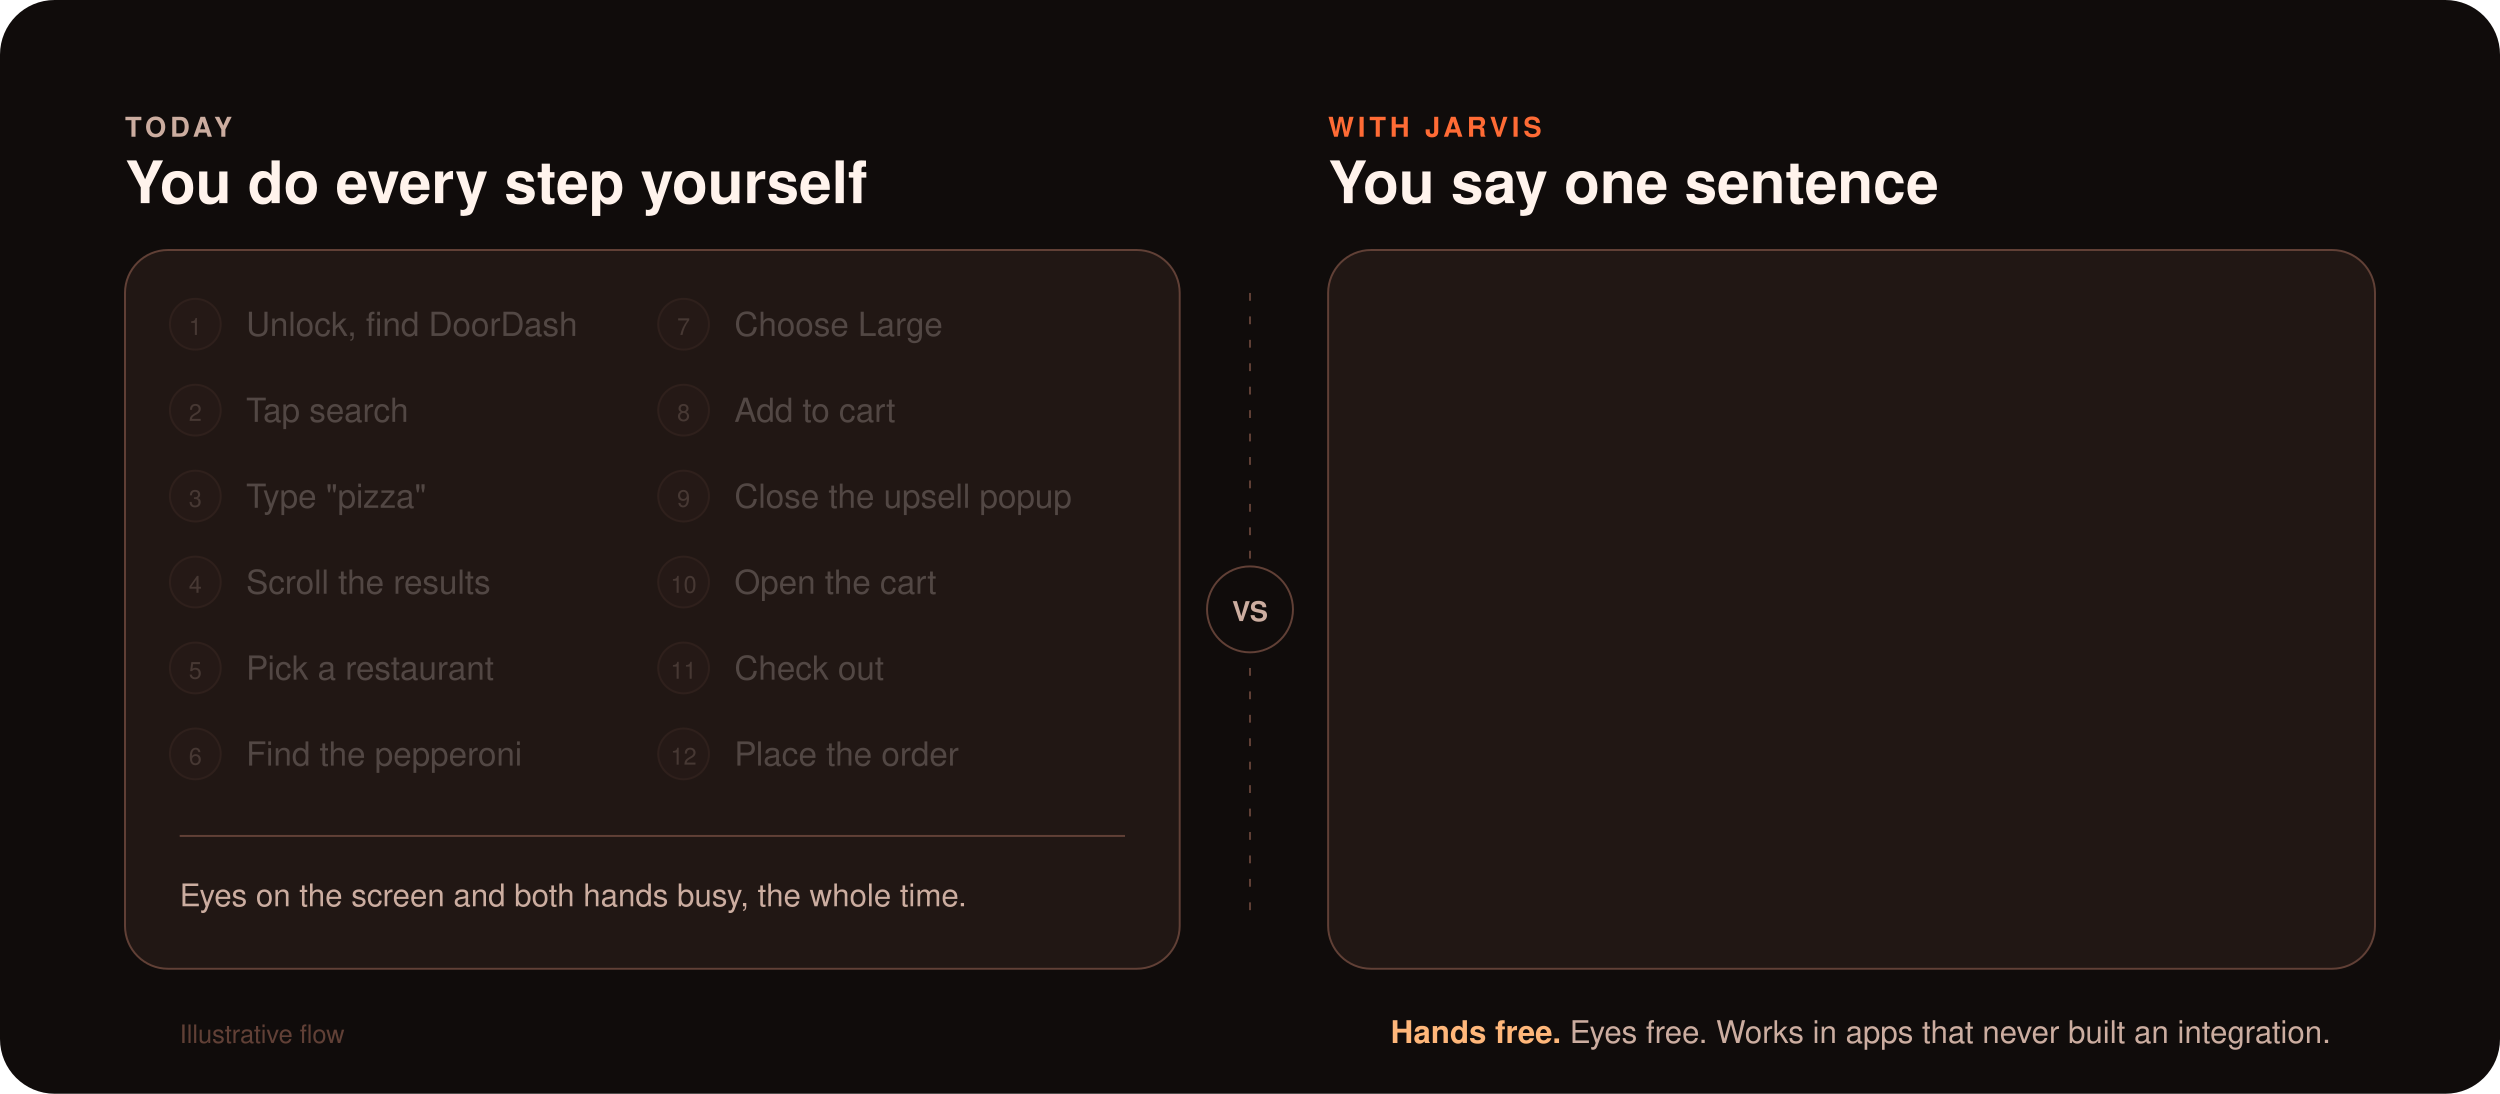
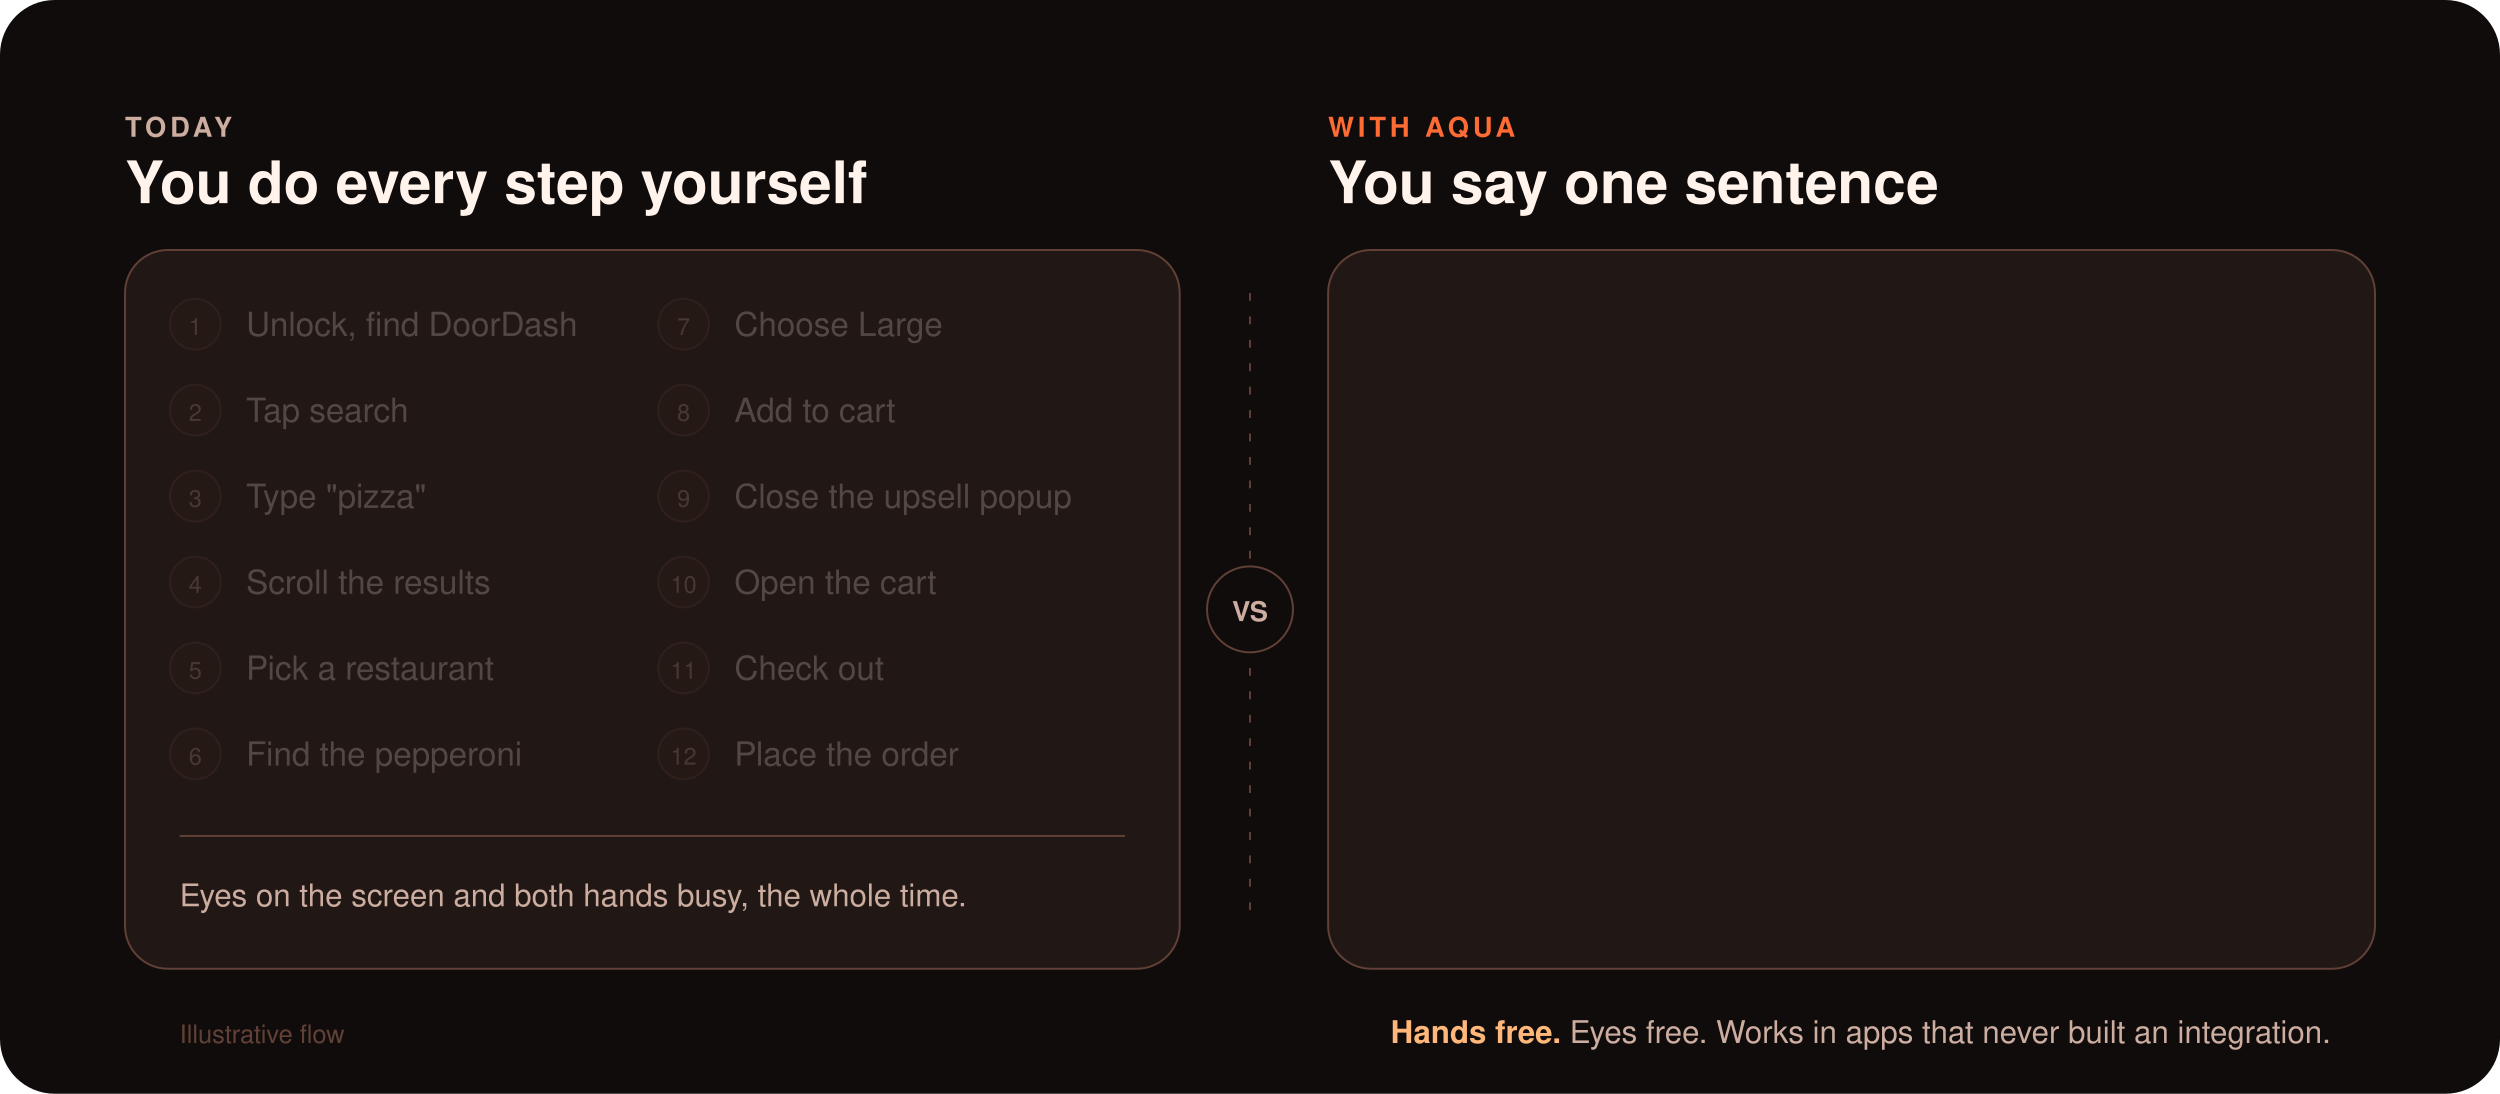
- <svg xmlns="http://www.w3.org/2000/svg" viewBox="0 0 1280 560" width="1280" height="560" role="img" aria-label="Today, ordering a pizza takes twelve manual steps across screens. With Jarvis it takes one sentence.">
+ <svg xmlns="http://www.w3.org/2000/svg" viewBox="0 0 1280 560" width="1280" height="560" role="img" aria-label="Today, ordering a pizza takes twelve manual steps across screens. With Aqua it takes one sentence.">
  <defs>
    <linearGradient id="brand" x1="0" y1="0" x2="1" y2="0">
      <stop offset="0" stop-color="#FFB77A" />
      <stop offset="0.5" stop-color="#FF6B35" />
      <stop offset="1" stop-color="#FF3B4E" />
    </linearGradient>
    <radialGradient id="orbCore" cx="0.42" cy="0.38" r="0.7">
      <stop offset="0" stop-color="#FFF3EC" />
      <stop offset="0.3" stop-color="#FFB77A" />
      <stop offset="0.7" stop-color="#FF6B35" />
      <stop offset="1" stop-color="#FF3B4E" />
    </radialGradient>
    <radialGradient id="halo" cx="0.5" cy="0.5" r="0.5">
      <stop offset="0" stop-color="#FF6B35" stop-opacity="0.5" />
      <stop offset="1" stop-color="#FF6B35" stop-opacity="0" />
    </radialGradient>
    <filter id="blur10" x="-50%" y="-50%" width="200%" height="200%">
      <feGaussianBlur stdDeviation="10" />
    </filter>
    <style>
      .sans { font-family: -apple-system, BlinkMacSystemFont, "Segoe UI", Helvetica, Arial, sans-serif; }
      .mono { font-family: ui-monospace, SFMono-Regular, Menlo, Consolas, "Liberation Mono", monospace; }
      .step { opacity: .22; animation: lit 9s ease-out infinite; }
      .tap { opacity: 0; transform-box: fill-box; transform-origin: center; animation: tap 9s ease-out infinite; }
      @keyframes lit { 0% { opacity: .22; } 4% { opacity: 1; } 88% { opacity: 1; } 96%,100% { opacity: .22; } }
      @keyframes tap { 0% { opacity: 0; transform: scale(.4); } 2% { opacity: .9; } 7% { opacity: 0; transform: scale(1.8); } 100% { opacity: 0; } }
      .bubble { opacity: 0; animation: show 9s ease-out infinite; }
      .think { opacity: 0; animation: think 9s ease-in-out infinite; }
      .done { opacity: 0; animation: done 9s ease-out infinite; }
      .check { stroke-dasharray: 60; stroke-dashoffset: 60; animation: draw 9s ease-out infinite; }
      .orb { transform-box: fill-box; transform-origin: center; animation: orb 1.6s ease-in-out infinite; }
      @keyframes show { 0%,8% { opacity: 0; transform: translateY(10px); } 14%,92% { opacity: 1; transform: none; } 100% { opacity: 0; } }
      @keyframes think { 0%,16% { opacity: 0; } 22%,92% { opacity: 1; } 100% { opacity: 0; } }
      @keyframes done { 0%,79% { opacity: 0; transform: translateY(10px); } 84%,95% { opacity: 1; transform: none; } 100% { opacity: 0; } }
      @keyframes draw { 0%,83% { stroke-dashoffset: 60; } 89%,95% { stroke-dashoffset: 0; } 100% { stroke-dashoffset: 60; } }
      @keyframes orb { 0%,100% { transform: scale(1); } 50% { transform: scale(1.08); } }
    </style>
  </defs>
  <rect width="1280" height="560" rx="28" fill="#100C0B" />
  <g class="sans">
    <text x="64" y="70" font-size="14" font-weight="700" letter-spacing="2" fill="#CCADA0">TODAY</text>
    <text x="64" y="104" font-size="30" font-weight="700" fill="#FFF3EC">You do every step yourself</text>
  </g>
  <rect x="64" y="128" width="540" height="368" rx="22" fill="#211714" stroke="#614036" />
  <g class="sans" font-size="17" fill="#FFF3EC">
    <g class="step" style="animation-delay:0s">
      <circle cx="100" cy="166" r="13" fill="#30211D" stroke="#614036" />
      <text x="100" y="171.5" text-anchor="middle" font-size="12" fill="#CCADA0">1</text>
      <text x="126" y="172">Unlock, find DoorDash</text>
    </g>
    <g class="step" style="animation-delay:.6s">
      <circle cx="100" cy="210" r="13" fill="#30211D" stroke="#614036" />
      <text x="100" y="215.5" text-anchor="middle" font-size="12" fill="#CCADA0">2</text>
      <text x="126" y="216">Tap search</text>
    </g>
    <g class="step" style="animation-delay:1.2s">
      <circle cx="100" cy="254" r="13" fill="#30211D" stroke="#614036" />
      <text x="100" y="259.5" text-anchor="middle" font-size="12" fill="#CCADA0">3</text>
      <text x="126" y="260">Type "pizza"</text>
    </g>
    <g class="step" style="animation-delay:1.8s">
      <circle cx="100" cy="298" r="13" fill="#30211D" stroke="#614036" />
      <text x="100" y="303.5" text-anchor="middle" font-size="12" fill="#CCADA0">4</text>
      <text x="126" y="304">Scroll the results</text>
    </g>
    <g class="step" style="animation-delay:2.4s">
      <circle cx="100" cy="342" r="13" fill="#30211D" stroke="#614036" />
      <text x="100" y="347.5" text-anchor="middle" font-size="12" fill="#CCADA0">5</text>
      <text x="126" y="348">Pick a restaurant</text>
    </g>
    <g class="step" style="animation-delay:3s">
      <circle cx="100" cy="386" r="13" fill="#30211D" stroke="#614036" />
      <text x="100" y="391.5" text-anchor="middle" font-size="12" fill="#CCADA0">6</text>
      <text x="126" y="392">Find the pepperoni</text>
    </g>
    <g class="step" style="animation-delay:3.6s">
      <circle cx="350" cy="166" r="13" fill="#30211D" stroke="#614036" />
      <text x="350" y="171.5" text-anchor="middle" font-size="12" fill="#CCADA0">7</text>
      <text x="376" y="172">Choose Large</text>
    </g>
    <g class="step" style="animation-delay:4.2s">
      <circle cx="350" cy="210" r="13" fill="#30211D" stroke="#614036" />
      <text x="350" y="215.5" text-anchor="middle" font-size="12" fill="#CCADA0">8</text>
      <text x="376" y="216">Add to cart</text>
    </g>
    <g class="step" style="animation-delay:4.8s">
      <circle cx="350" cy="254" r="13" fill="#30211D" stroke="#614036" />
      <text x="350" y="259.5" text-anchor="middle" font-size="12" fill="#CCADA0">9</text>
      <text x="376" y="260">Close the upsell popup</text>
    </g>
    <g class="step" style="animation-delay:5.4s">
      <circle cx="350" cy="298" r="13" fill="#30211D" stroke="#614036" />
      <text x="350" y="303.5" text-anchor="middle" font-size="12" fill="#CCADA0">10</text>
      <text x="376" y="304">Open the cart</text>
    </g>
    <g class="step" style="animation-delay:6s">
      <circle cx="350" cy="342" r="13" fill="#30211D" stroke="#614036" />
      <text x="350" y="347.5" text-anchor="middle" font-size="12" fill="#CCADA0">11</text>
      <text x="376" y="348">Check out</text>
    </g>
    <g class="step" style="animation-delay:6.6s">
      <circle cx="350" cy="386" r="13" fill="#30211D" stroke="#614036" />
      <text x="350" y="391.5" text-anchor="middle" font-size="12" fill="#CCADA0">12</text>
      <text x="376" y="392">Place the order</text>
    </g>
  </g>
  <g fill="none" stroke="#FF6B35" stroke-width="2.5">
    <circle class="tap" cx="100" cy="166" r="16" style="animation-delay:0s" />
    <circle class="tap" cx="100" cy="210" r="16" style="animation-delay:.6s" />
    <circle class="tap" cx="100" cy="254" r="16" style="animation-delay:1.2s" />
    <circle class="tap" cx="100" cy="298" r="16" style="animation-delay:1.8s" />
    <circle class="tap" cx="100" cy="342" r="16" style="animation-delay:2.4s" />
    <circle class="tap" cx="100" cy="386" r="16" style="animation-delay:3s" />
    <circle class="tap" cx="350" cy="166" r="16" style="animation-delay:3.6s" />
    <circle class="tap" cx="350" cy="210" r="16" style="animation-delay:4.2s" />
    <circle class="tap" cx="350" cy="254" r="16" style="animation-delay:4.8s" />
    <circle class="tap" cx="350" cy="298" r="16" style="animation-delay:5.4s" />
    <circle class="tap" cx="350" cy="342" r="16" style="animation-delay:6s" />
    <circle class="tap" cx="350" cy="386" r="16" style="animation-delay:6.6s" />
  </g>
  <g class="sans">
    <line x1="92" y1="428" x2="576" y2="428" stroke="#614036" />
    <text x="92" y="464" font-size="16" fill="#CCADA0">Eyes on the screen and both hands busy, the whole time.</text>
  </g>
  <line x1="640" y1="150" x2="640" y2="470" stroke="#614036" stroke-dasharray="4 8" />
  <circle cx="640" cy="312" r="22" fill="#100C0B" stroke="#614036" />
  <text x="640" y="318" class="sans" font-size="14" font-weight="700" fill="#CCADA0" text-anchor="middle">VS</text>
  <g class="sans">
-     <text x="680" y="70" font-size="14" font-weight="700" letter-spacing="2" fill="#FF6B35">WITH JARVIS</text>
+     <text x="680" y="70" font-size="14" font-weight="700" letter-spacing="2" fill="#FF6B35">WITH AQUA</text>
    <text x="680" y="104" font-size="30" font-weight="700" fill="#FFF3EC">You say one sentence</text>
  </g>
  <rect x="680" y="128" width="536" height="368" rx="22" fill="#211714" stroke="#614036" />
  <g class="bubble">
    <rect x="712" y="156" width="400" height="58" rx="20" fill="#30211D" stroke="#614036" />
    <path d="M744 213 l-6 18 l26 -18 z" fill="#30211D" />
    <text x="736" y="192" class="sans" font-size="19" fill="#FFF3EC">"Order a large pepperoni from DoorDash"</text>
  </g>
  <g class="think">
    <circle cx="790" cy="300" r="60" fill="url(#halo)" />
    <g class="orb">
      <circle cx="790" cy="300" r="30" fill="url(#orbCore)" />
      <ellipse cx="782" cy="292" rx="14" ry="8" fill="#FFF3EC" opacity="0.5" filter="url(#blur10)" />
    </g>
    <g class="mono" font-size="15" fill="#CCADA0">
      <text x="842" y="276">Opening DoorDash.</text>
      <text x="842" y="300">Searching for pizza.</text>
      <text x="842" y="324">Adding Large Pepperoni.</text>
    </g>
  </g>
  <g class="done">
    <rect x="712" y="372" width="472" height="96" rx="18" fill="#100C0B" stroke="#FF6B35" stroke-opacity="0.6" />
    <circle cx="756" cy="420" r="22" fill="#FF6B35" fill-opacity="0.15" stroke="#FF6B35" />
    <text x="796" y="412" class="sans" font-size="19" font-weight="600" fill="#FFF3EC">Order placed, after you said Yes.</text>
    <text x="796" y="440" class="sans" font-size="15" fill="#CCADA0">Proof read off the screen: "Order confirmed"</text>
  </g>
  <path d="M745 420 l8 8 l15 -16" fill="none" stroke="#FFB77A" stroke-width="3.5" stroke-linecap="round" stroke-linejoin="round" class="check" />
  <text x="712" y="534" class="sans" font-size="16" fill="#CCADA0">
    <tspan fill="#FFB77A" font-weight="600">Hands free.</tspan> Eyes free. Works in apps that never built an integration.</text>
  <text x="92" y="534" class="sans" font-size="13" fill="#614036">Illustrative flow</text>
</svg>
